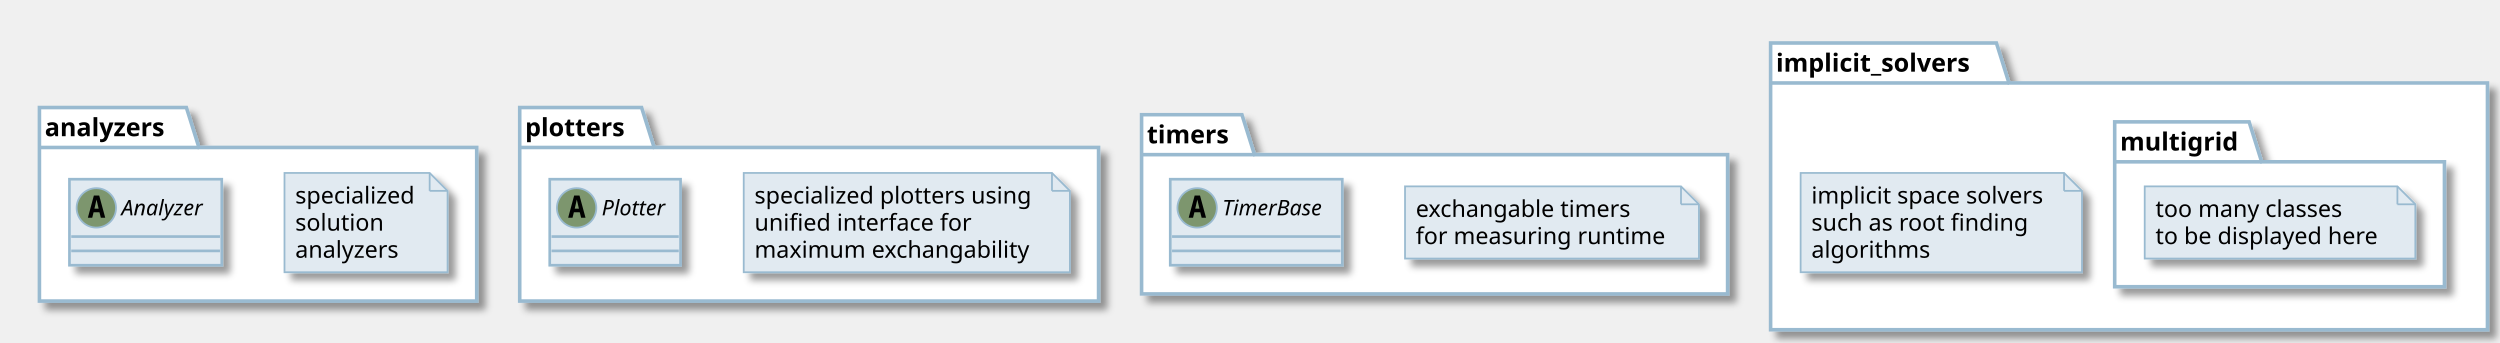
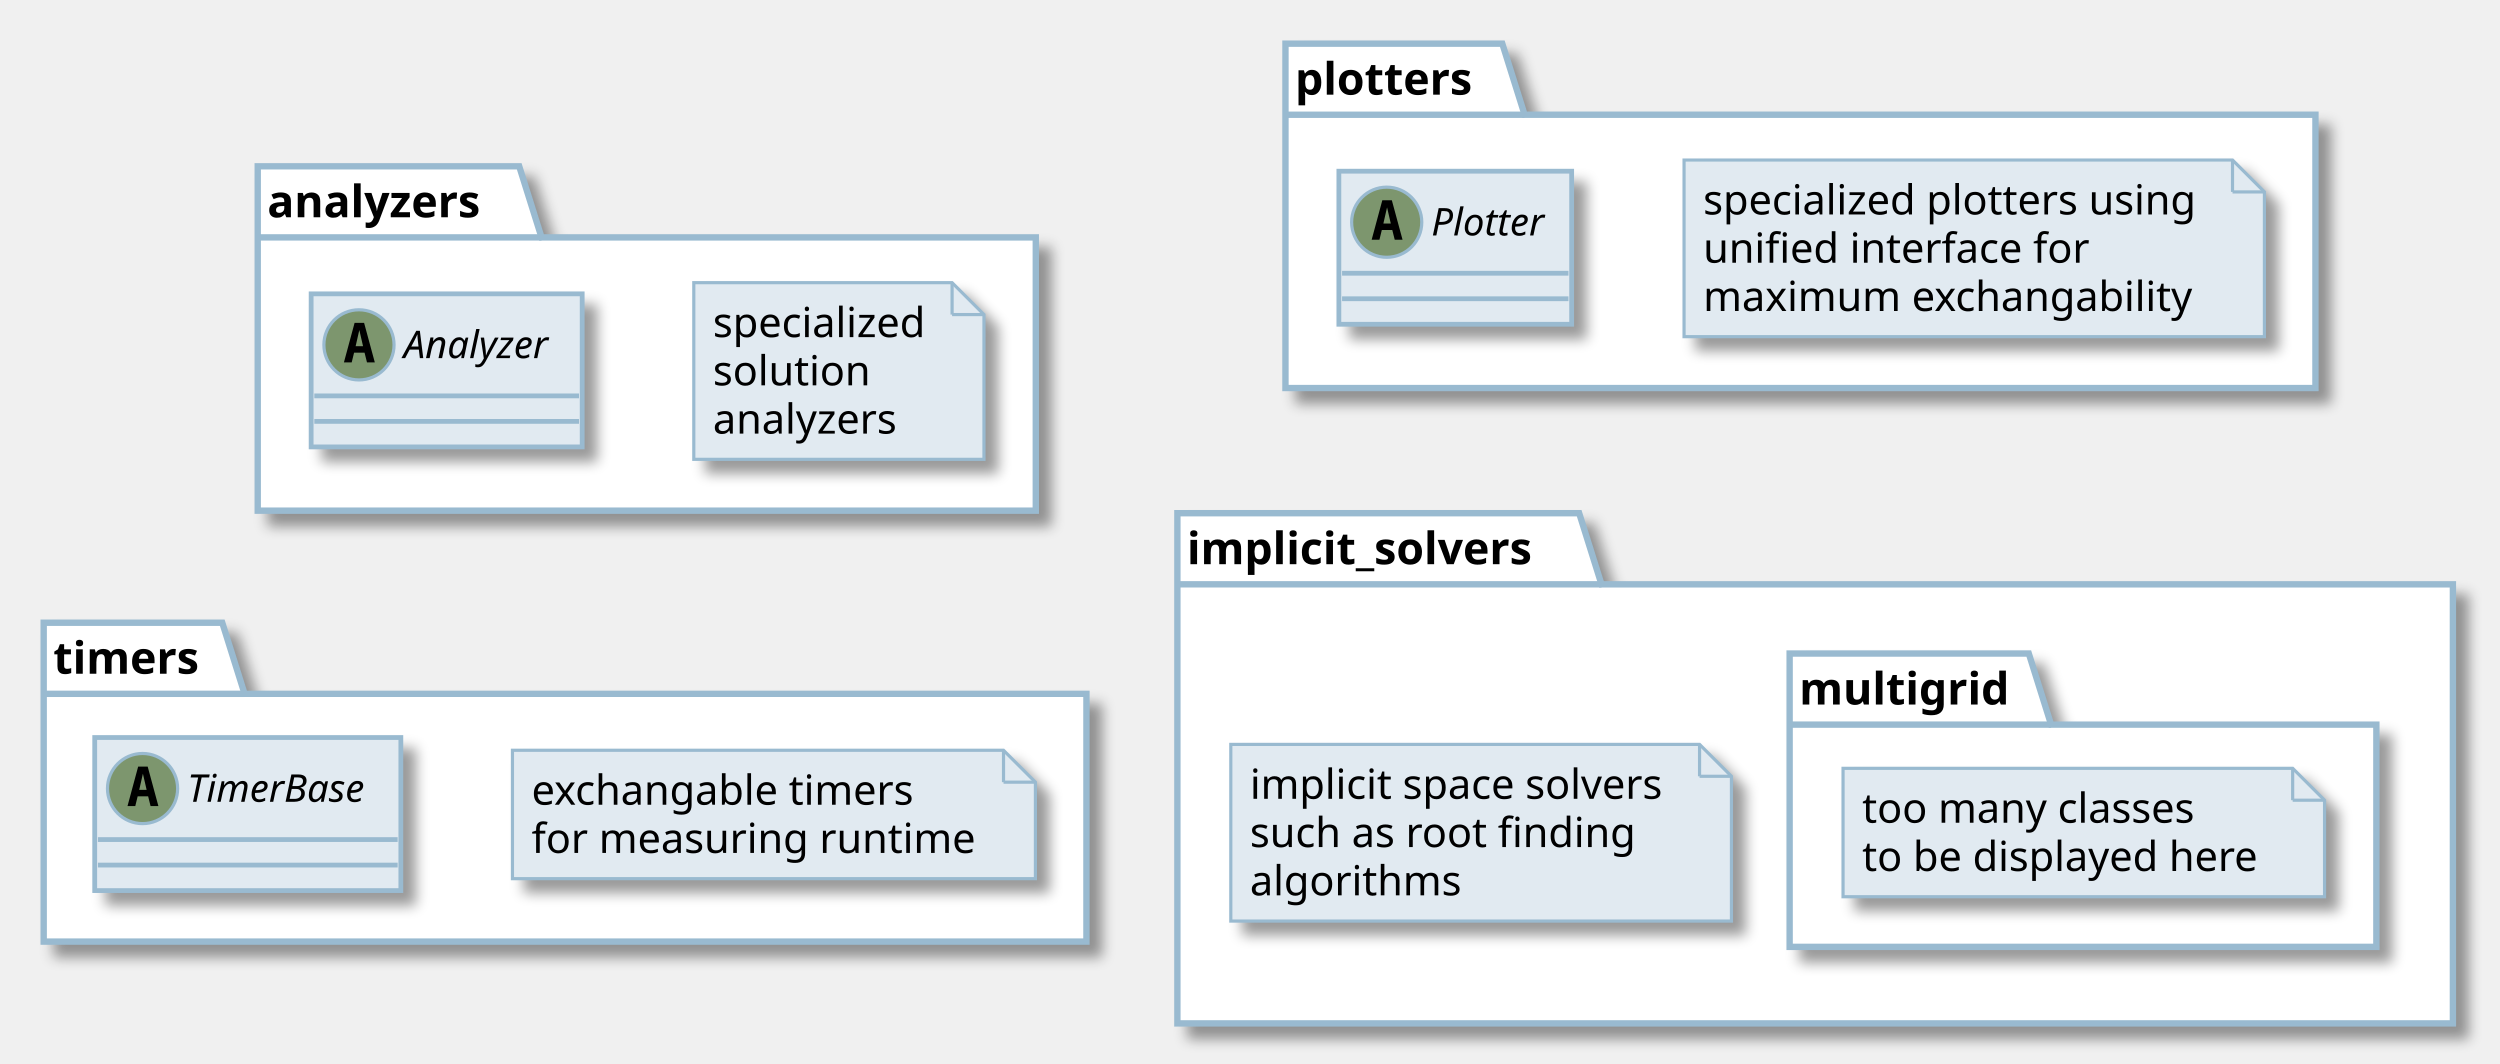
- <svg xmlns="http://www.w3.org/2000/svg" height="191pt" style="width:1395px;height:191px;" version="1.1" viewBox="0 0 1395 191" width="1395pt">
-   <defs>
-     <filter height="300%" id="f1" width="300%" x="-1" y="-1">
-       <feGaussianBlur result="blurOut" stdDeviation="2.0" />
-       <feColorMatrix in="blurOut" result="blurOut2" type="matrix" values="0 0 0 0 0 0 0 0 0 0 0 0 0 0 0 0 0 0 .4 0" />
-       <feOffset dx="4.0" dy="4.0" in="blurOut2" result="blurOut3" />
-       <feBlend in="SourceGraphic" in2="blurOut3" mode="normal" />
+ <svg xmlns="http://www.w3.org/2000/svg" height="417" version="1.1" viewBox="0 0 784 333.6" width="980" id="svg3403">
+   <defs id="defs3405">
+     <filter height="3" id="f1" width="3" x="-1" y="-1" color-interpolation-filters="sRGB">
+       <feGaussianBlur result="blurOut" stdDeviation="2.0" id="feGaussianBlur3408" />
+       <feColorMatrix in="blurOut" result="blurOut2" type="matrix" values="0 0 0 0 0 0 0 0 0 0 0 0 0 0 0 0 0 0 .4 0" id="feColorMatrix3410" />
+       <feOffset dx="4.0" dy="4.0" in="blurOut2" result="blurOut3" id="feOffset3412" />
+       <feBlend in="SourceGraphic" in2="blurOut3" mode="normal" id="feBlend3414" />
    </filter>
  </defs>
-   <g>
-     <polygon fill="#FFFFFF" filter="url(#f1)" points="22,60,104,60,111,82.297,266,82.297,266,168,22,168,22,60" style="stroke: #99BAD0; stroke-width: 2.0;" />
-     <line style="stroke: #99BAD0; stroke-width: 2.0;" x1="22" x2="111" y1="82.297" y2="82.297" />
-     <text fill="#000000" font-family="sans-serif" font-size="14" font-weight="bold" lengthAdjust="spacingAndGlyphs" textLength="76" x="25" y="75.995">analyzers</text>
-     <polygon fill="#FFFFFF" filter="url(#f1)" points="290,60,358,60,365,82.297,613,82.297,613,168,290,168,290,60" style="stroke: #99BAD0; stroke-width: 2.0;" />
-     <line style="stroke: #99BAD0; stroke-width: 2.0;" x1="290" x2="365" y1="82.297" y2="82.297" />
-     <text fill="#000000" font-family="sans-serif" font-size="14" font-weight="bold" lengthAdjust="spacingAndGlyphs" textLength="62" x="293" y="75.995">plotters</text>
-     <polygon fill="#FFFFFF" filter="url(#f1)" points="637,64,693,64,700,86.297,964,86.297,964,164,637,164,637,64" style="stroke: #99BAD0; stroke-width: 2.0;" />
-     <line style="stroke: #99BAD0; stroke-width: 2.0;" x1="637" x2="700" y1="86.297" y2="86.297" />
-     <text fill="#000000" font-family="sans-serif" font-size="14" font-weight="bold" lengthAdjust="spacingAndGlyphs" textLength="50" x="640" y="79.995">timers</text>
-     <polygon fill="#FFFFFF" filter="url(#f1)" points="988,24,1114,24,1121,46.297,1388,46.297,1388,184,988,184,988,24" style="stroke: #99BAD0; stroke-width: 2.0;" />
-     <line style="stroke: #99BAD0; stroke-width: 2.0;" x1="988" x2="1121" y1="46.297" y2="46.297" />
-     <text fill="#000000" font-family="sans-serif" font-size="14" font-weight="bold" lengthAdjust="spacingAndGlyphs" textLength="120" x="991" y="39.995">implicit_solvers</text>
-     <polygon fill="#FFFFFF" filter="url(#f1)" points="1180,68,1255,68,1262,90.297,1364,90.297,1364,160,1180,160,1180,68" style="stroke: #99BAD0; stroke-width: 2.0;" />
-     <line style="stroke: #99BAD0; stroke-width: 2.0;" x1="1180" x2="1262" y1="90.297" y2="90.297" />
-     <text fill="#000000" font-family="sans-serif" font-size="14" font-weight="bold" lengthAdjust="spacingAndGlyphs" textLength="69" x="1183" y="83.995">multigrid</text>
-     <polygon fill="#E1EAF1" filter="url(#f1)" points="158.75,96.5,158.75,151.898,249.75,151.898,249.75,106.5,239.75,96.5,158.75,96.5" style="stroke: #99BAD0; stroke-width: 1.0;" />
-     <line style="stroke: #99BAD0; stroke-width: 1.0;" x1="239.75" x2="239.75" y1="96.5" y2="106.5" />
-     <line style="stroke: #99BAD0; stroke-width: 1.0;" x1="249.75" x2="239.75" y1="106.5" y2="106.5" />
-     <text fill="#000000" font-family="sans-serif" font-size="13" lengthAdjust="spacingAndGlyphs" textLength="70" x="164.75" y="113.567">specialized</text>
-     <text fill="#000000" font-family="sans-serif" font-size="13" lengthAdjust="spacingAndGlyphs" textLength="50" x="164.75" y="128.7">solution</text>
-     <text fill="#000000" font-family="sans-serif" font-size="13" lengthAdjust="spacingAndGlyphs" textLength="61" x="164.75" y="143.833">analyzers</text>
-     <rect fill="#E1EAF1" filter="url(#f1)" height="48" style="stroke: #99BAD0; stroke-width: 1.5;" width="85" x="38.75" y="100" />
-     <ellipse cx="53.75" cy="116" fill="#7D966E" rx="11" ry="11" style="stroke: #99BAD0; stroke-width: 1.0;" />
-     <path d="M53.859,111.344 L52.703,116.422 L55.031,116.422 L53.859,111.344 Z M52.375,109.109 L55.359,109.109 L58.719,121.5 L56.266,121.5 L55.5,118.438 L52.219,118.438 L51.469,121.5 L49.031,121.5 L52.375,109.109 Z " />
-     <text fill="#000000" font-family="sans-serif" font-size="12" font-style="italic" lengthAdjust="spacingAndGlyphs" textLength="53" x="67.75" y="120.154">Analyzer</text>
-     <line style="stroke: #99BAD0; stroke-width: 1.5;" x1="39.75" x2="122.75" y1="132" y2="132" />
-     <line style="stroke: #99BAD0; stroke-width: 1.5;" x1="39.75" x2="122.75" y1="140" y2="140" />
-     <polygon fill="#E1EAF1" filter="url(#f1)" points="415,96.5,415,151.898,597,151.898,597,106.5,587,96.5,415,96.5" style="stroke: #99BAD0; stroke-width: 1.0;" />
-     <line style="stroke: #99BAD0; stroke-width: 1.0;" x1="587" x2="587" y1="96.5" y2="106.5" />
-     <line style="stroke: #99BAD0; stroke-width: 1.0;" x1="597" x2="587" y1="106.5" y2="106.5" />
-     <text fill="#000000" font-family="sans-serif" font-size="13" lengthAdjust="spacingAndGlyphs" textLength="161" x="421" y="113.567">specialized plotters using</text>
-     <text fill="#000000" font-family="sans-serif" font-size="13" lengthAdjust="spacingAndGlyphs" textLength="123" x="421" y="128.7">unified interface for</text>
-     <text fill="#000000" font-family="sans-serif" font-size="13" lengthAdjust="spacingAndGlyphs" textLength="160" x="421" y="143.833">maximum exchangability</text>
-     <rect fill="#E1EAF1" filter="url(#f1)" height="48" style="stroke: #99BAD0; stroke-width: 1.5;" width="73" x="306.75" y="100" />
-     <ellipse cx="321.75" cy="116" fill="#7D966E" rx="11" ry="11" style="stroke: #99BAD0; stroke-width: 1.0;" />
-     <path d="M321.859,111.344 L320.703,116.422 L323.031,116.422 L321.859,111.344 Z M320.375,109.109 L323.359,109.109 L326.719,121.5 L324.266,121.5 L323.5,118.438 L320.219,118.438 L319.469,121.5 L317.031,121.5 L320.375,109.109 Z " />
-     <text fill="#000000" font-family="sans-serif" font-size="12" font-style="italic" lengthAdjust="spacingAndGlyphs" textLength="41" x="335.75" y="120.154">Plotter</text>
-     <line style="stroke: #99BAD0; stroke-width: 1.5;" x1="307.75" x2="378.75" y1="132" y2="132" />
-     <line style="stroke: #99BAD0; stroke-width: 1.5;" x1="307.75" x2="378.75" y1="140" y2="140" />
-     <polygon fill="#E1EAF1" filter="url(#f1)" points="784,104,784,144.266,948,144.266,948,114,938,104,784,104" style="stroke: #99BAD0; stroke-width: 1.0;" />
-     <line style="stroke: #99BAD0; stroke-width: 1.0;" x1="938" x2="938" y1="104" y2="114" />
-     <line style="stroke: #99BAD0; stroke-width: 1.0;" x1="948" x2="938" y1="114" y2="114" />
-     <text fill="#000000" font-family="sans-serif" font-size="13" lengthAdjust="spacingAndGlyphs" textLength="126" x="790" y="121.067">exchangable timers</text>
-     <text fill="#000000" font-family="sans-serif" font-size="13" lengthAdjust="spacingAndGlyphs" textLength="143" x="790" y="136.2">for measuring runtime</text>
-     <rect fill="#E1EAF1" filter="url(#f1)" height="48" style="stroke: #99BAD0; stroke-width: 1.5;" width="96" x="653" y="100" />
-     <ellipse cx="668" cy="116" fill="#7D966E" rx="11" ry="11" style="stroke: #99BAD0; stroke-width: 1.0;" />
-     <path d="M668.109,111.344 L666.953,116.422 L669.281,116.422 L668.109,111.344 Z M666.625,109.109 L669.609,109.109 L672.969,121.5 L670.516,121.5 L669.75,118.438 L666.469,118.438 L665.719,121.5 L663.281,121.5 L666.625,109.109 Z " />
-     <text fill="#000000" font-family="sans-serif" font-size="12" font-style="italic" lengthAdjust="spacingAndGlyphs" textLength="64" x="682" y="120.154">TimerBase</text>
-     <line style="stroke: #99BAD0; stroke-width: 1.5;" x1="654" x2="748" y1="132" y2="132" />
-     <line style="stroke: #99BAD0; stroke-width: 1.5;" x1="654" x2="748" y1="140" y2="140" />
-     <polygon fill="#E1EAF1" filter="url(#f1)" points="1004.75,96.5,1004.75,151.898,1161.75,151.898,1161.75,106.5,1151.75,96.5,1004.75,96.5" style="stroke: #99BAD0; stroke-width: 1.0;" />
-     <line style="stroke: #99BAD0; stroke-width: 1.0;" x1="1151.75" x2="1151.75" y1="96.5" y2="106.5" />
-     <line style="stroke: #99BAD0; stroke-width: 1.0;" x1="1161.75" x2="1151.75" y1="106.5" y2="106.5" />
-     <text fill="#000000" font-family="sans-serif" font-size="13" lengthAdjust="spacingAndGlyphs" textLength="136" x="1010.75" y="113.567">implicit space solvers</text>
-     <text fill="#000000" font-family="sans-serif" font-size="13" lengthAdjust="spacingAndGlyphs" textLength="125" x="1010.75" y="128.7">such as root finding</text>
-     <text fill="#000000" font-family="sans-serif" font-size="13" lengthAdjust="spacingAndGlyphs" textLength="68" x="1010.75" y="143.833">algorithms</text>
-     <polygon fill="#E1EAF1" filter="url(#f1)" points="1196.75,104,1196.75,144.266,1347.75,144.266,1347.75,114,1337.75,104,1196.75,104" style="stroke: #99BAD0; stroke-width: 1.0;" />
-     <line style="stroke: #99BAD0; stroke-width: 1.0;" x1="1337.75" x2="1337.75" y1="104" y2="114" />
-     <line style="stroke: #99BAD0; stroke-width: 1.0;" x1="1347.75" x2="1337.75" y1="114" y2="114" />
-     <text fill="#000000" font-family="sans-serif" font-size="13" lengthAdjust="spacingAndGlyphs" textLength="112" x="1202.75" y="121.067">too many classes</text>
-     <text fill="#000000" font-family="sans-serif" font-size="13" lengthAdjust="spacingAndGlyphs" textLength="130" x="1202.75" y="136.2">to be displayed here</text>
+   <g id="g3688" transform="translate(58.82285,-296.8508)">
+     <polygon transform="translate(0,289)" points="22,60 104,60 111,82.297 266,82.297 266,168 22,168 22,60 " style="fill:#ffffff;stroke:#99bad0;stroke-width:2;filter:url(#f1)" id="polygon3418" />
+     <line style="stroke:#99bad0;stroke-width:2" x1="22" x2="111" y1="371.297" y2="371.297" id="line3420" />
+     <text font-size="14" font-weight="bold" lengthAdjust="spacingAndGlyphs" textLength="76" x="25" y="364.995" id="text3422" style="font-size:14px;font-weight:bold;fill:#000000;font-family:sans-serif">analyzers</text>
+     <polygon transform="translate(0,289)" points="249.75,106.5 239.75,96.5 158.75,96.5 158.75,96.5 158.75,151.898 249.75,151.898 " style="fill:#e1eaf1;stroke:#99bad0;stroke-width:1;filter:url(#f1)" id="polygon3448" />
+     <line style="stroke:#99bad0;stroke-width:1" x1="239.75" x2="239.75" y1="385.5" y2="395.5" id="line3450" />
+     <line style="stroke:#99bad0;stroke-width:1" x1="249.75" x2="239.75" y1="395.5" y2="395.5" id="line3452" />
+     <text font-size="13" lengthAdjust="spacingAndGlyphs" textLength="70" x="164.75" y="402.567" id="text3454" style="font-size:13px;fill:#000000;font-family:sans-serif">specialized</text>
+     <text font-size="13" lengthAdjust="spacingAndGlyphs" textLength="50" x="164.75" y="417.7" id="text3456" style="font-size:13px;fill:#000000;font-family:sans-serif">solution</text>
+     <text font-size="13" lengthAdjust="spacingAndGlyphs" textLength="61" x="164.75" y="432.833" id="text3458" style="font-size:13px;fill:#000000;font-family:sans-serif">analyzers</text>
+     <rect height="48" style="fill:#e1eaf1;stroke:#99bad0;stroke-width:1.5;filter:url(#f1)" width="85" x="38.75" y="389" id="rect3460" />
+     <ellipse transform="translate(0,289)" cx="53.75" cy="116" rx="11" ry="11" style="fill:#7d966e;stroke:#99bad0;stroke-width:1" id="ellipse3462" d="m 64.75,116 c 0,6.075 -4.925,11 -11,11 -6.075,0 -11,-4.925 -11,-11 0,-6.075 4.925,-11 11,-11 6.075,0 11,4.925 11,11 z" />
+     <path d="m 53.859,400.344 -1.156,5.078 2.328,0 -1.172,-5.078 z m -1.484,-2.234 2.984,0 3.359,12.391 -2.453,0 -0.766,-3.062 -3.281,0 -0.75,3.062 -2.438,0 3.344,-12.391 z" id="path3464" />
+     <text font-size="12" font-style="italic" lengthAdjust="spacingAndGlyphs" textLength="53" x="67.75" y="409.154" id="text3466" style="font-size:12px;font-style:italic;fill:#000000;font-family:sans-serif">Analyzer</text>
+     <line style="stroke:#99bad0;stroke-width:1.5" x1="39.75" x2="122.75" y1="421" y2="421" id="line3468" />
+     <line style="stroke:#99bad0;stroke-width:1.5" x1="39.75" x2="122.75" y1="429" y2="429" id="line3470" />
+   </g>
+   <g id="g3671" transform="translate(113.1209,-335.3118)">
+     <polygon transform="translate(0,289)" points="613,82.297 613,168 290,168 290,60 290,60 358,60 365,82.297 " style="fill:#ffffff;stroke:#99bad0;stroke-width:2;filter:url(#f1)" id="polygon3424" />
+     <line style="stroke:#99bad0;stroke-width:2" x1="290" x2="365" y1="371.297" y2="371.297" id="line3426" />
+     <text font-size="14" font-weight="bold" lengthAdjust="spacingAndGlyphs" textLength="62" x="293" y="364.995" id="text3428" style="font-size:14px;font-weight:bold;fill:#000000;font-family:sans-serif">plotters</text>
+     <polygon transform="translate(0,289)" points="415,96.5 415,151.898 597,151.898 597,106.5 587,96.5 415,96.5 " style="fill:#e1eaf1;stroke:#99bad0;stroke-width:1;filter:url(#f1)" id="polygon3472" />
+     <line style="stroke:#99bad0;stroke-width:1" x1="587" x2="587" y1="385.5" y2="395.5" id="line3474" />
+     <line style="stroke:#99bad0;stroke-width:1" x1="597" x2="587" y1="395.5" y2="395.5" id="line3476" />
+     <text font-size="13" lengthAdjust="spacingAndGlyphs" textLength="161" x="421" y="402.567" id="text3478" style="font-size:13px;fill:#000000;font-family:sans-serif">specialized plotters using</text>
+     <text font-size="13" lengthAdjust="spacingAndGlyphs" textLength="123" x="421" y="417.7" id="text3480" style="font-size:13px;fill:#000000;font-family:sans-serif">unified interface for</text>
+     <text font-size="13" lengthAdjust="spacingAndGlyphs" textLength="160" x="421" y="432.833" id="text3482" style="font-size:13px;fill:#000000;font-family:sans-serif">maximum exchangability</text>
+     <rect height="48" style="fill:#e1eaf1;stroke:#99bad0;stroke-width:1.5;filter:url(#f1)" width="73" x="306.75" y="389" id="rect3484" />
+     <ellipse transform="translate(0,289)" cx="321.75" cy="116" rx="11" ry="11" style="fill:#7d966e;stroke:#99bad0;stroke-width:1" id="ellipse3486" d="m 332.75,116 c 0,6.075 -4.925,11 -11,11 -6.075,0 -11,-4.925 -11,-11 0,-6.075 4.925,-11 11,-11 6.075,0 11,4.925 11,11 z" />
+     <path d="m 321.859,400.344 -1.156,5.078 2.328,0 -1.172,-5.078 z m -1.484,-2.234 2.984,0 3.359,12.391 -2.453,0 -0.766,-3.062 -3.281,0 -0.75,3.062 -2.438,0 3.344,-12.391 z" id="path3488" />
+     <text font-size="12" font-style="italic" lengthAdjust="spacingAndGlyphs" textLength="41" x="335.75" y="409.154" id="text3490" style="font-size:12px;font-style:italic;fill:#000000;font-family:sans-serif">Plotter</text>
+     <line style="stroke:#99bad0;stroke-width:1.5" x1="307.75" x2="378.75" y1="421" y2="421" id="line3492" />
+     <line style="stroke:#99bad0;stroke-width:1.5" x1="307.75" x2="378.75" y1="429" y2="429" id="line3494" />
+   </g>
+   <g id="g3655" transform="translate(-623.296,-157.7121)">
+     <polygon transform="translate(0,289)" points="693,64 700,86.297 964,86.297 964,164 637,164 637,64 637,64 " style="fill:#ffffff;stroke:#99bad0;stroke-width:2;filter:url(#f1)" id="polygon3430" />
+     <line style="stroke:#99bad0;stroke-width:2" x1="637" x2="700" y1="375.297" y2="375.297" id="line3432" />
+     <text font-size="14" font-weight="bold" lengthAdjust="spacingAndGlyphs" textLength="50" x="640" y="368.995" id="text3434" style="font-size:14px;font-weight:bold;fill:#000000;font-family:sans-serif">timers</text>
+     <polygon transform="translate(0,289)" points="938,104 784,104 784,104 784,144.266 948,144.266 948,114 " style="fill:#e1eaf1;stroke:#99bad0;stroke-width:1;filter:url(#f1)" id="polygon3496" />
+     <line style="stroke:#99bad0;stroke-width:1" x1="938" x2="938" y1="393" y2="403" id="line3498" />
+     <line style="stroke:#99bad0;stroke-width:1" x1="948" x2="938" y1="403" y2="403" id="line3500" />
+     <text font-size="13" lengthAdjust="spacingAndGlyphs" textLength="126" x="790" y="410.067" id="text3502" style="font-size:13px;fill:#000000;font-family:sans-serif">exchangable timers</text>
+     <text font-size="13" lengthAdjust="spacingAndGlyphs" textLength="143" x="790" y="425.2" id="text3504" style="font-size:13px;fill:#000000;font-family:sans-serif">for measuring runtime</text>
+     <rect height="48" style="fill:#e1eaf1;stroke:#99bad0;stroke-width:1.5;filter:url(#f1)" width="96" x="653" y="389" id="rect3506" />
+     <ellipse transform="translate(0,289)" cx="668" cy="116" rx="11" ry="11" style="fill:#7d966e;stroke:#99bad0;stroke-width:1" id="ellipse3508" d="m 679,116 c 0,6.075 -4.925,11 -11,11 -6.075,0 -11,-4.925 -11,-11 0,-6.075 4.925,-11 11,-11 6.075,0 11,4.925 11,11 z" />
+     <path d="m 668.109,400.344 -1.156,5.078 2.328,0 -1.172,-5.078 z m -1.484,-2.234 2.984,0 3.359,12.391 -2.453,0 -0.766,-3.062 -3.281,0 -0.75,3.062 -2.438,0 3.344,-12.391 z" id="path3510" />
+     <text font-size="12" font-style="italic" lengthAdjust="spacingAndGlyphs" textLength="64" x="682" y="409.154" id="text3512" style="font-size:12px;font-style:italic;fill:#000000;font-family:sans-serif">TimerBase</text>
+     <line style="stroke:#99bad0;stroke-width:1.5" x1="654" x2="748" y1="421" y2="421" id="line3514" />
+     <line style="stroke:#99bad0;stroke-width:1.5" x1="654" x2="748" y1="429" y2="429" id="line3516" />
+   </g>
+   <g id="g3636" transform="translate(-618.7711,-152.056)">
+     <polygon transform="translate(0,289)" points="1114,24 1121,46.297 1388,46.297 1388,184 988,184 988,24 988,24 " style="fill:#ffffff;stroke:#99bad0;stroke-width:2;filter:url(#f1)" id="polygon3436" />
+     <line style="stroke:#99bad0;stroke-width:2" x1="988" x2="1121" y1="335.297" y2="335.297" id="line3438" />
+     <text font-size="14" font-weight="bold" lengthAdjust="spacingAndGlyphs" textLength="120" x="991" y="328.995" id="text3440" style="font-size:14px;font-weight:bold;fill:#000000;font-family:sans-serif">implicit_solvers</text>
+     <polygon transform="translate(0,289)" points="1255,68 1262,90.297 1364,90.297 1364,160 1180,160 1180,68 1180,68 " style="fill:#ffffff;stroke:#99bad0;stroke-width:2;filter:url(#f1)" id="polygon3442" />
+     <line style="stroke:#99bad0;stroke-width:2" x1="1180" x2="1262" y1="379.297" y2="379.297" id="line3444" />
+     <text font-size="14" font-weight="bold" lengthAdjust="spacingAndGlyphs" textLength="69" x="1183" y="372.995" id="text3446" style="font-size:14px;font-weight:bold;fill:#000000;font-family:sans-serif">multigrid</text>
+     <polygon transform="translate(0,289)" points="1151.75,96.5 1004.75,96.5 1004.75,96.5 1004.75,151.898 1161.75,151.898 1161.75,106.5 " style="fill:#e1eaf1;stroke:#99bad0;stroke-width:1;filter:url(#f1)" id="polygon3518" />
+     <line style="stroke:#99bad0;stroke-width:1" x1="1151.75" x2="1151.75" y1="385.5" y2="395.5" id="line3520" />
+     <line style="stroke:#99bad0;stroke-width:1" x1="1161.75" x2="1151.75" y1="395.5" y2="395.5" id="line3522" />
+     <text font-size="13" lengthAdjust="spacingAndGlyphs" textLength="136" x="1010.75" y="402.567" id="text3524" style="font-size:13px;fill:#000000;font-family:sans-serif">implicit space solvers</text>
+     <text font-size="13" lengthAdjust="spacingAndGlyphs" textLength="125" x="1010.75" y="417.7" id="text3526" style="font-size:13px;fill:#000000;font-family:sans-serif">such as root finding</text>
+     <text font-size="13" lengthAdjust="spacingAndGlyphs" textLength="68" x="1010.75" y="432.833" id="text3528" style="font-size:13px;fill:#000000;font-family:sans-serif">algorithms</text>
+     <polygon transform="translate(0,289)" points="1337.75,104 1196.75,104 1196.75,104 1196.75,144.266 1347.75,144.266 1347.75,114 " style="fill:#e1eaf1;stroke:#99bad0;stroke-width:1;filter:url(#f1)" id="polygon3530" />
+     <line style="stroke:#99bad0;stroke-width:1" x1="1337.75" x2="1337.75" y1="393" y2="403" id="line3532" />
+     <line style="stroke:#99bad0;stroke-width:1" x1="1347.75" x2="1337.75" y1="403" y2="403" id="line3534" />
+     <text font-size="13" lengthAdjust="spacingAndGlyphs" textLength="112" x="1202.75" y="410.067" id="text3536" style="font-size:13px;fill:#000000;font-family:sans-serif">too many classes</text>
+     <text font-size="13" lengthAdjust="spacingAndGlyphs" textLength="130" x="1202.75" y="425.2" id="text3538" style="font-size:13px;fill:#000000;font-family:sans-serif">to be displayed here</text>
  </g>
</svg>
